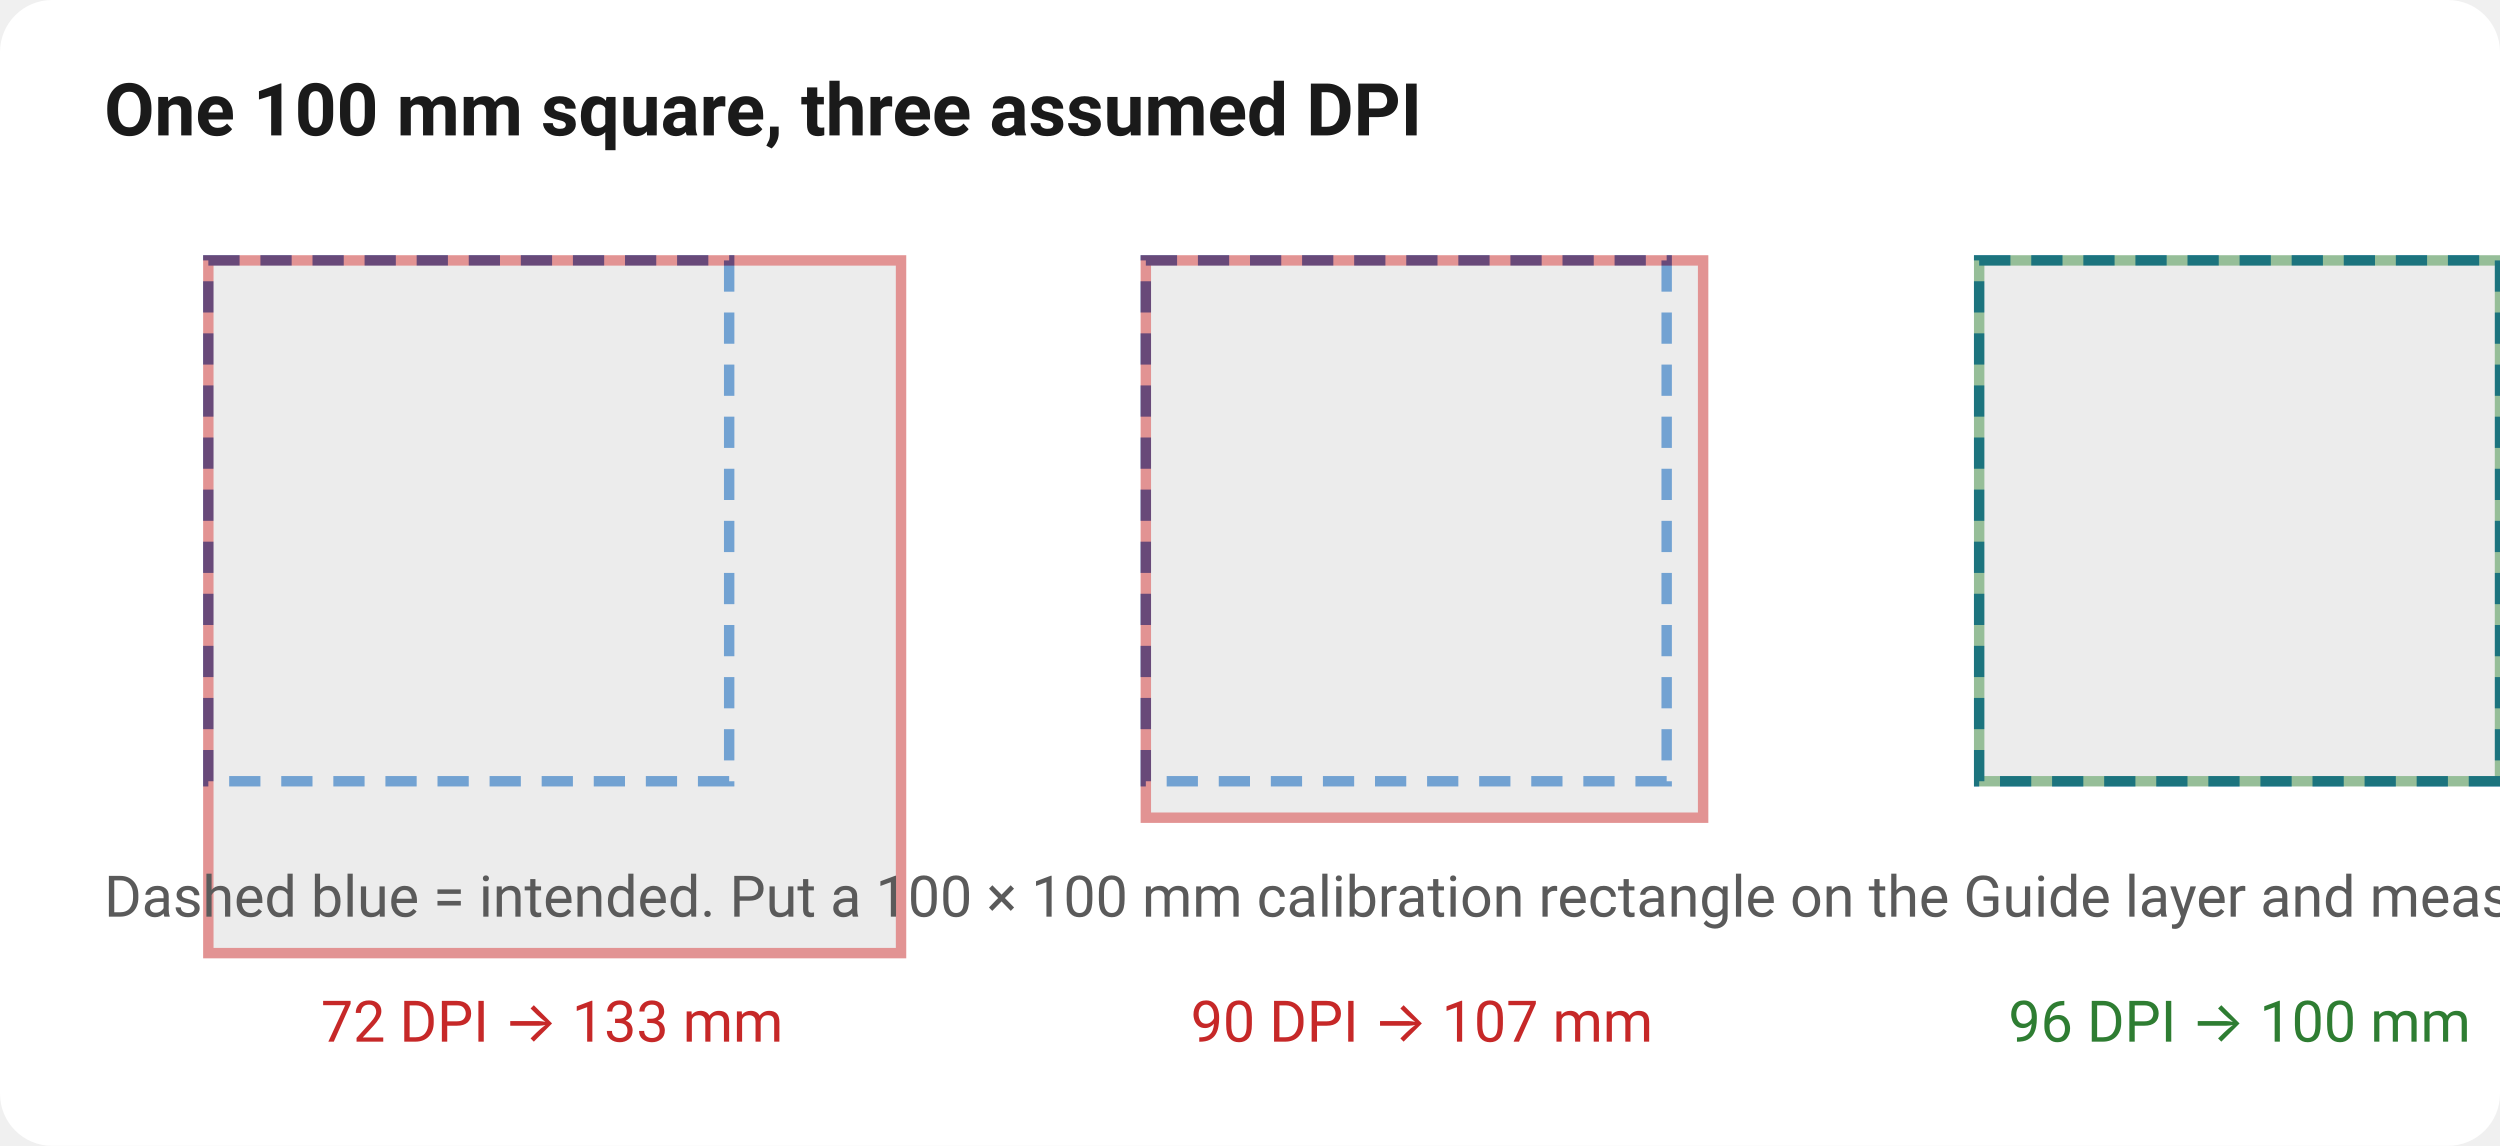
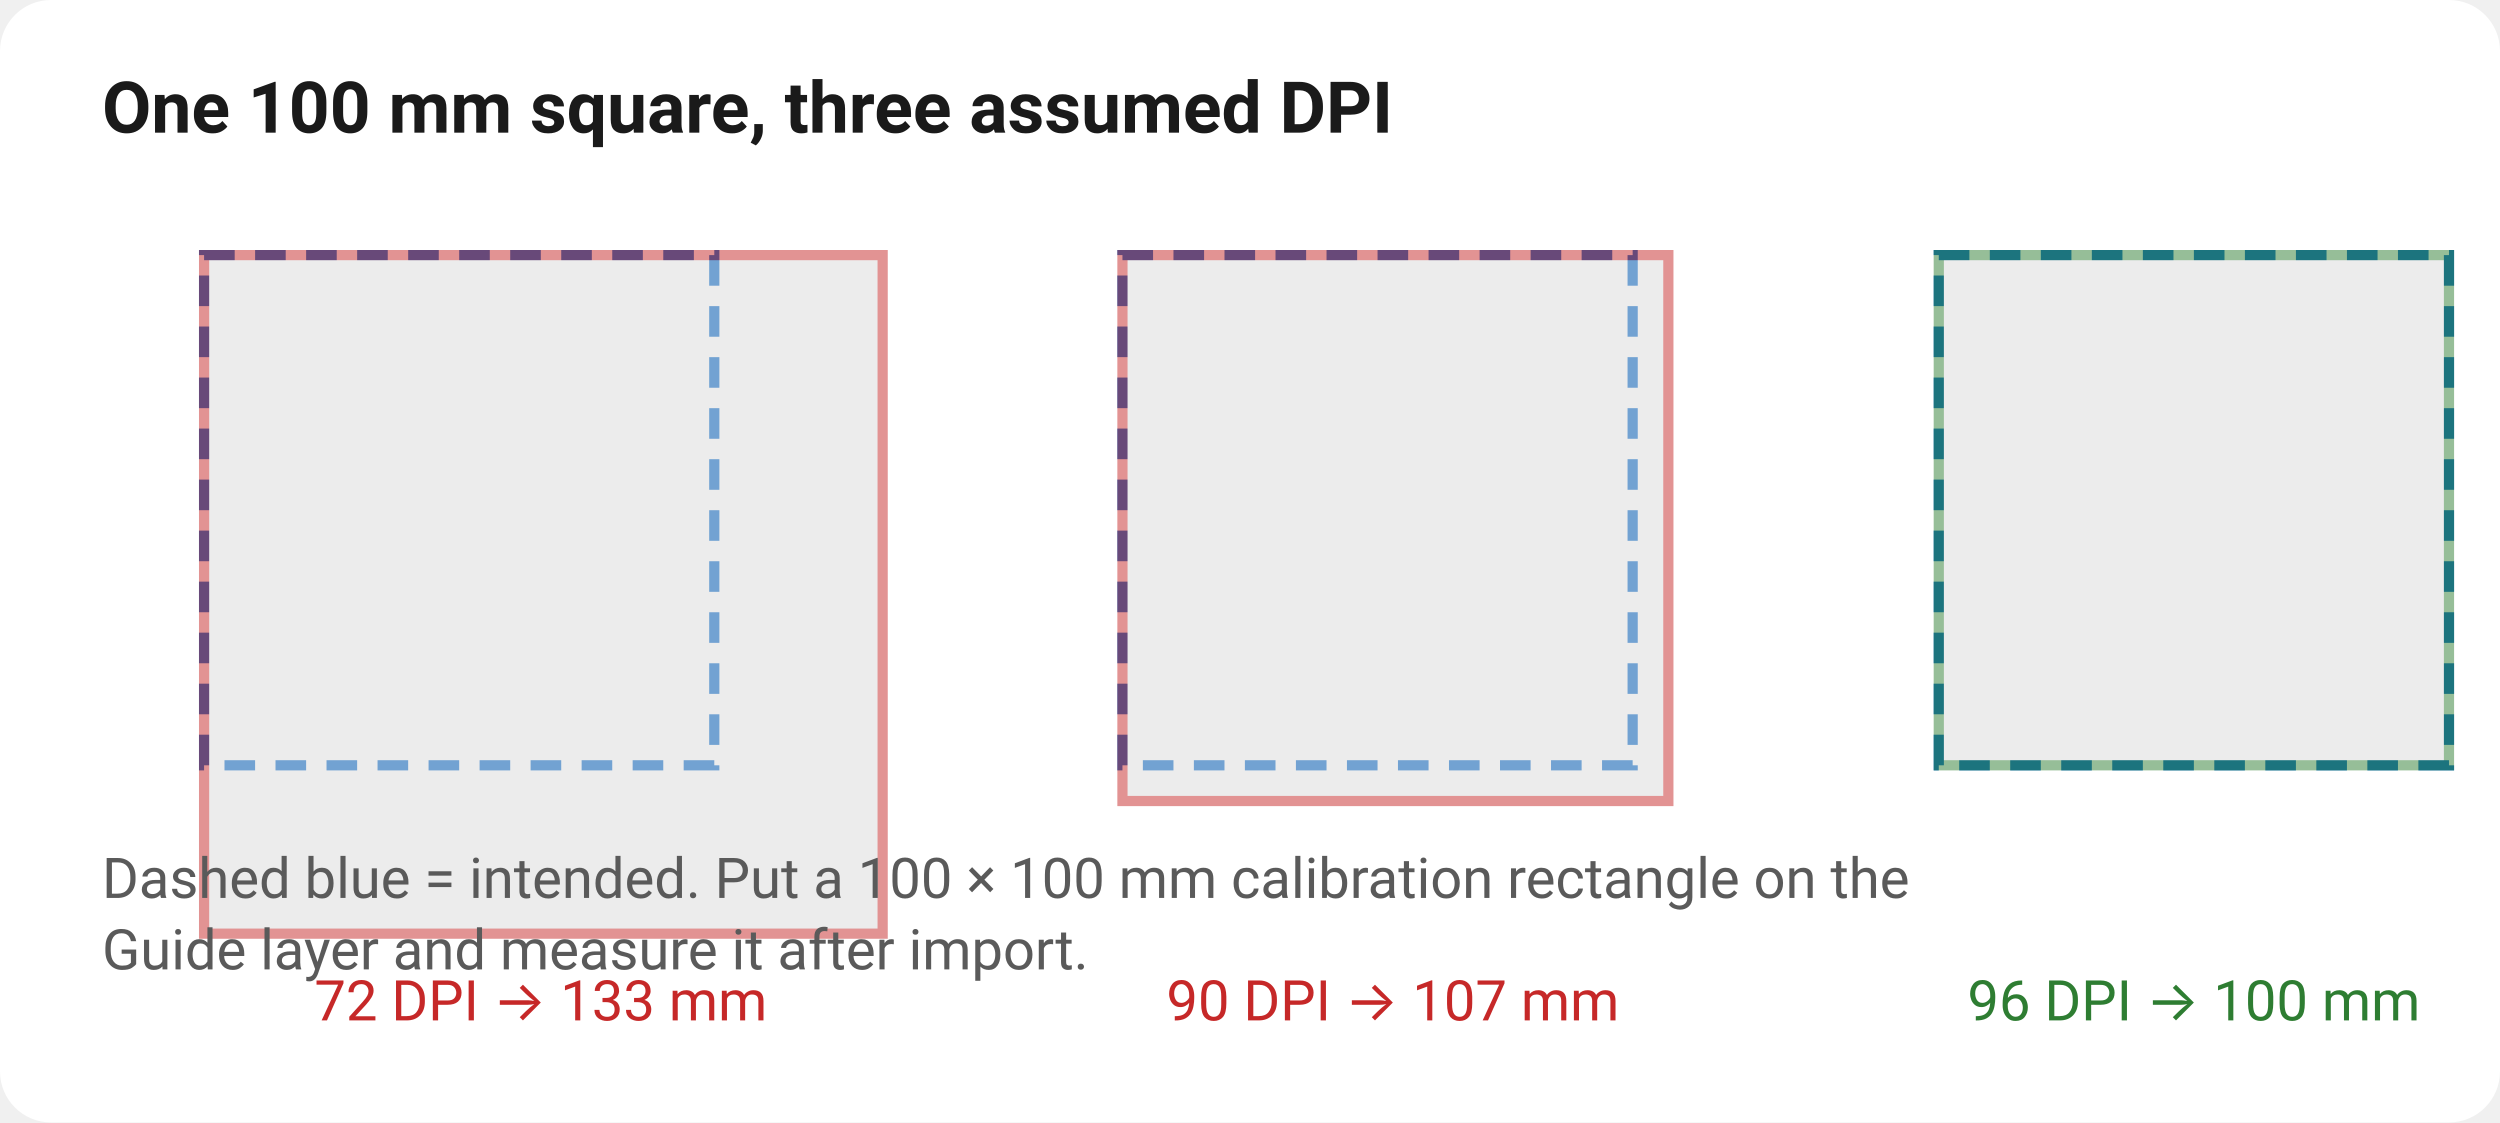
- <svg xmlns="http://www.w3.org/2000/svg" viewBox="0 0 480 220" width="480" height="220" role="img" aria-label="One 100 mm square interpreted at 72, 90 and 96 DPI">
-   <rect x="0" y="0" width="480" height="220" rx="10" fill="#ffffff" />
+ <svg xmlns="http://www.w3.org/2000/svg" viewBox="0 0 490 220" width="490" height="220" role="img" aria-label="One 100 mm square interpreted at 72, 90 and 96 DPI">
+   <rect x="0" y="0" width="490" height="220" rx="10" fill="#ffffff" />
  <g font-family="system-ui, -apple-system, Segoe UI, Roboto, sans-serif" font-size="12" fill="#1a1a1a">
    <text x="20" y="26" font-size="14" font-weight="600">One 100 mm square, three assumed DPI</text>
    <rect x="40" y="50" width="100" height="100" fill="none" stroke="#0b6bcb" stroke-width="2" stroke-dasharray="6 4" />
    <rect x="40" y="50" width="133" height="133" fill="#d9d9d9" opacity="0.5" stroke="#c62828" stroke-width="2" />
    <text x="106" y="200" text-anchor="middle" font-size="11" fill="#c62828">72 DPI → 133 mm</text>
    <rect x="220" y="50" width="100" height="100" fill="none" stroke="#0b6bcb" stroke-width="2" stroke-dasharray="6 4" />
    <rect x="220" y="50" width="107" height="107" fill="#d9d9d9" opacity="0.5" stroke="#c62828" stroke-width="2" />
    <text x="273" y="200" text-anchor="middle" font-size="11" fill="#c62828">90 DPI → 107 mm</text>
    <rect x="380" y="50" width="100" height="100" fill="none" stroke="#0b6bcb" stroke-width="2" stroke-dasharray="6 4" />
    <rect x="380" y="50" width="100" height="100" fill="#d9d9d9" opacity="0.5" stroke="#2e7d32" stroke-width="2" />
    <text x="430" y="200" text-anchor="middle" font-size="11" fill="#2e7d32">96 DPI → 100 mm</text>
-     <text x="20" y="176" font-size="11" fill="#5a5a5a">Dashed blue = intended. Put a 100 × 100 mm calibration rectangle on the Guide layer and measure it after import.</text>
+     <text x="20" y="176" font-size="11" fill="#5a5a5a">Dashed blue = intended. Put a 100 × 100 mm calibration rectangle on the</text>
+     <text x="20" y="190" font-size="11" fill="#5a5a5a">Guide layer and measure it after import.</text>
  </g>
</svg>
